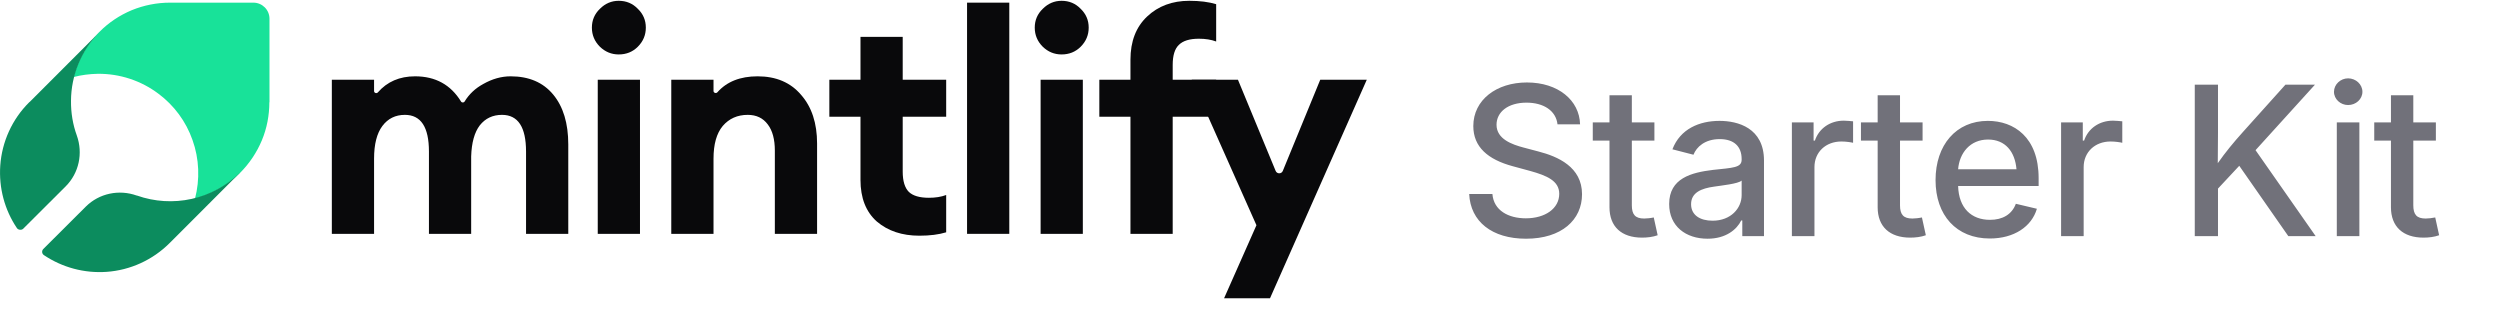
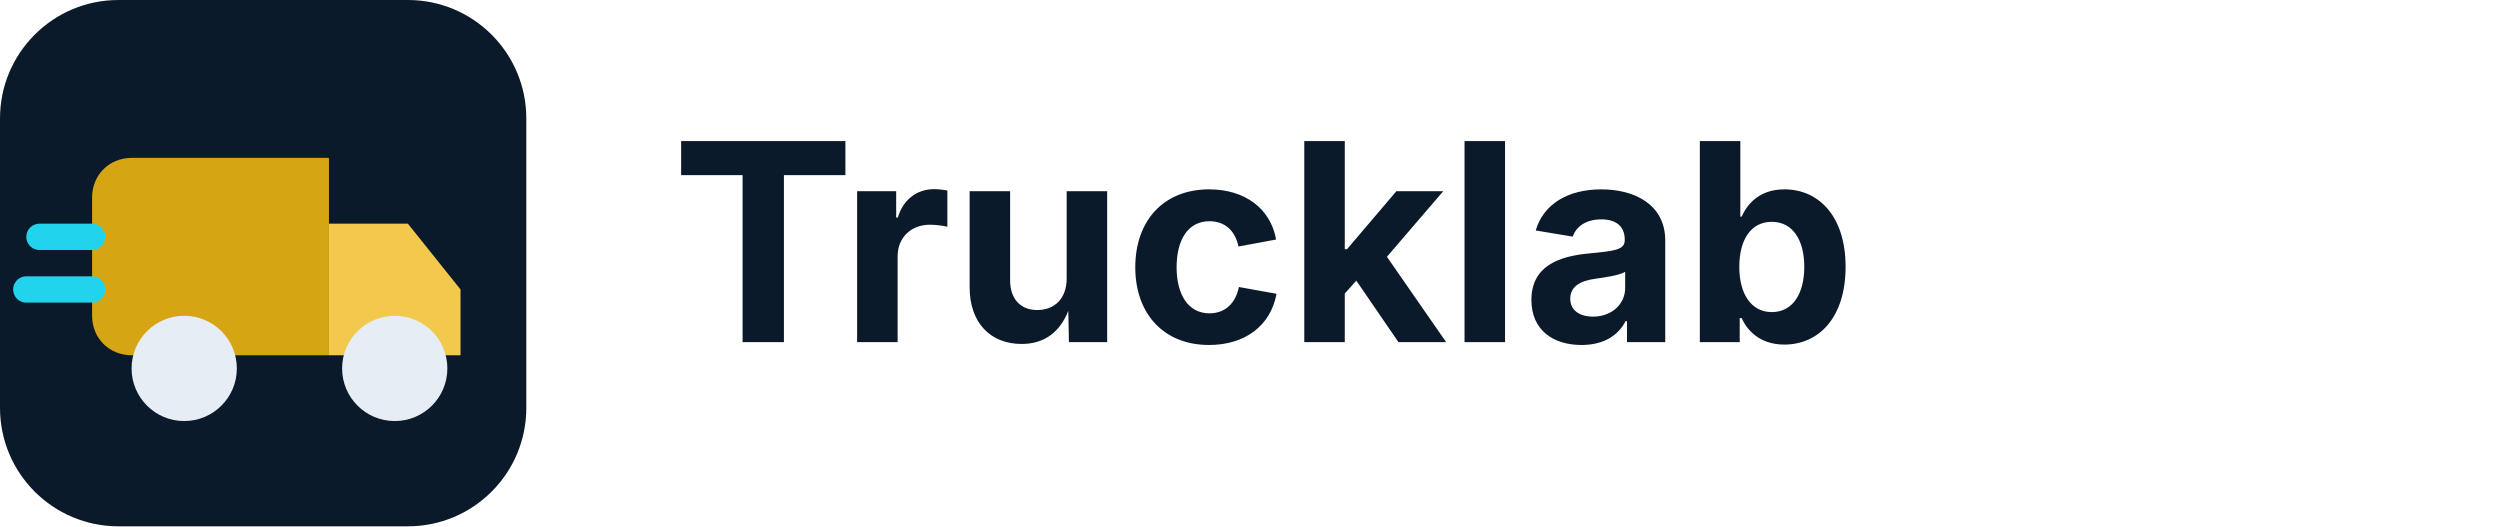
- <svg xmlns="http://www.w3.org/2000/svg" width="180" height="23" viewBox="0 0 180 23" fill="none">
-   <path d="M91.44 21.476H88.133L90.464 16.216L85.802 5.74H89.132L91.847 12.307C91.943 12.536 92.268 12.536 92.362 12.306L95.058 5.74H98.409L91.44 21.476Z" fill="#09090B" />
-   <path d="M81.393 16.837V8.403H79.152V5.74H81.393V4.297C81.393 2.98 81.792 1.944 82.592 1.19C83.391 0.435 84.404 0.058 85.633 0.058C86.387 0.058 87.031 0.139 87.564 0.302V2.988C87.208 2.854 86.794 2.788 86.32 2.788C85.655 2.788 85.174 2.936 84.878 3.232C84.582 3.513 84.434 3.994 84.434 4.674V5.74H87.564V8.403H84.434V16.837H81.393Z" fill="#09090B" />
-   <path d="M76.433 3.92C75.915 3.92 75.463 3.735 75.079 3.365C74.694 2.98 74.502 2.521 74.502 1.989C74.502 1.456 74.694 1.005 75.079 0.635C75.463 0.25 75.915 0.058 76.433 0.058C76.98 0.058 77.438 0.25 77.809 0.635C78.193 1.005 78.386 1.456 78.386 1.989C78.386 2.521 78.193 2.98 77.809 3.365C77.438 3.735 76.98 3.92 76.433 3.92ZM74.924 16.837V5.74H77.964V16.837H74.924Z" fill="#09090B" />
-   <path d="M69.628 16.837V0.191H72.669V16.837H69.628Z" fill="#09090B" />
-   <path d="M66.194 16.97C64.951 16.97 63.93 16.63 63.131 15.949C62.347 15.254 61.955 14.255 61.955 12.953V8.403H59.713V5.74H61.955V2.655H64.995V5.74H68.125V8.403H64.995V12.354C64.995 13.034 65.143 13.523 65.439 13.819C65.735 14.1 66.216 14.24 66.882 14.24C67.355 14.24 67.769 14.174 68.125 14.04V16.726C67.592 16.889 66.948 16.97 66.194 16.97Z" fill="#09090B" />
-   <path d="M48.332 16.837V5.74H51.373V6.551C51.373 6.688 51.559 6.748 51.65 6.646C52.328 5.879 53.293 5.495 54.546 5.495C55.878 5.495 56.921 5.939 57.676 6.827C58.445 7.7 58.83 8.869 58.83 10.334V16.837H55.789V10.844C55.789 10.03 55.619 9.402 55.279 8.958C54.939 8.499 54.458 8.27 53.836 8.27C53.096 8.27 52.497 8.536 52.038 9.069C51.594 9.601 51.373 10.386 51.373 11.421V16.837H48.332Z" fill="#09090B" />
-   <path d="M44.547 3.92C44.029 3.92 43.578 3.735 43.193 3.365C42.809 2.98 42.616 2.521 42.616 1.989C42.616 1.456 42.809 1.005 43.193 0.635C43.578 0.25 44.029 0.058 44.547 0.058C45.095 0.058 45.553 0.25 45.923 0.635C46.308 1.005 46.5 1.456 46.5 1.989C46.5 2.521 46.308 2.98 45.923 3.365C45.553 3.735 45.095 3.92 44.547 3.92ZM43.038 16.837V5.74H46.079V16.837H43.038Z" fill="#09090B" />
-   <path d="M37.875 16.837V10.911C37.875 9.15 37.298 8.27 36.144 8.27C35.478 8.27 34.945 8.521 34.546 9.024C34.161 9.527 33.954 10.275 33.924 11.266V16.837H30.884V10.911C30.884 9.15 30.306 8.27 29.152 8.27C28.472 8.27 27.932 8.536 27.532 9.069C27.133 9.601 26.933 10.386 26.933 11.421V16.837H23.892V5.74H26.933V6.559C26.933 6.695 27.116 6.755 27.206 6.652C27.878 5.881 28.771 5.495 29.885 5.495C31.349 5.495 32.452 6.1 33.193 7.309C33.252 7.404 33.395 7.403 33.454 7.307C33.774 6.78 34.219 6.361 34.79 6.05C35.441 5.68 36.099 5.495 36.765 5.495C38.082 5.495 39.103 5.932 39.828 6.805C40.553 7.678 40.916 8.876 40.916 10.4V16.837H37.875Z" fill="#09090B" />
-   <path d="M19.403 7.362V1.35C19.403 0.705 18.879 0.191 18.244 0.191H12.235C11.291 0.191 10.357 0.378 9.487 0.733C8.618 1.098 7.824 1.621 7.16 2.295L7.114 2.341C6.235 3.23 5.609 4.333 5.291 5.548C5.861 5.399 6.45 5.324 7.039 5.314C8.609 5.296 10.151 5.801 11.403 6.745C12.534 7.586 13.394 8.746 13.861 10.083C14.347 11.438 14.403 12.916 14.039 14.309C15.244 13.991 16.356 13.364 17.244 12.486L17.291 12.439C17.954 11.775 18.487 10.98 18.851 10.111C19.216 9.241 19.393 8.306 19.393 7.362H19.403Z" fill="#18E299" />
-   <path d="M5.112 7.26C5.121 5.416 5.857 3.646 7.151 2.324L2.151 7.326C2.133 7.344 2.114 7.354 2.095 7.372C0.876 8.583 0.14 10.204 0.019 11.918C-0.092 13.52 0.327 15.103 1.22 16.426C1.306 16.552 1.537 16.593 1.667 16.472L4.73 13.417C5.689 12.458 5.987 11.033 5.531 9.757C5.242 8.965 5.103 8.117 5.112 7.26Z" fill="#0C8C5E" />
-   <path d="M17.262 12.44C16.303 13.38 15.102 14.032 13.799 14.321C12.486 14.61 11.127 14.526 9.861 14.079C9.861 14.079 9.851 14.079 9.842 14.079C8.567 13.622 7.142 13.921 6.183 14.871L3.12 17.926C2.99 18.056 3.009 18.27 3.167 18.373C4.489 19.258 6.072 19.686 7.673 19.574C9.386 19.453 10.997 18.717 12.216 17.497L12.263 17.451L17.262 12.449V12.44Z" fill="#0C8C5E" />
-   <text x="105" y="17" font-family="Inter, ui-sans-serif, system-ui, -apple-system, sans-serif" font-size="15" font-weight="500" fill="#71717A" letter-spacing="-0.01em">Starter Kit</text>
+ <svg xmlns="http://www.w3.org/2000/svg" width="190" height="40" viewBox="0 0 190 40" fill="none">
+   <rect width="40" height="40" rx="9" fill="#0B1A2B" />
+   <path d="M7 24V15C7 13.3 8.3 12 10 12H25V27H10C8.3 27 7 25.7 7 24Z" fill="#D6A514" />
+   <path d="M25 17H31L35 22V27H25V17Z" fill="#F2C94C" />
+   <circle cx="14" cy="28" r="4" fill="#E6EDF5" />
+   <circle cx="30" cy="28" r="4" fill="#E6EDF5" />
+   <path d="M3 18H7M2 22H7" stroke="#22D3EE" stroke-width="2" stroke-linecap="round" />
+   <text x="51" y="26" font-family="Inter, ui-sans-serif, system-ui, -apple-system, sans-serif" font-size="21" font-weight="700" fill="#0B1A2B">Trucklab</text>
</svg>
